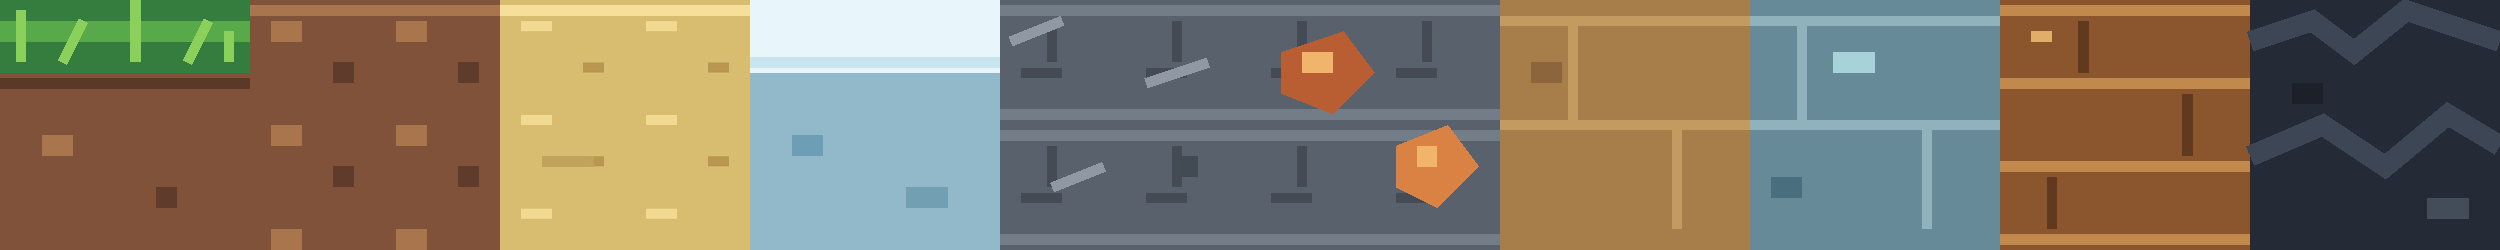
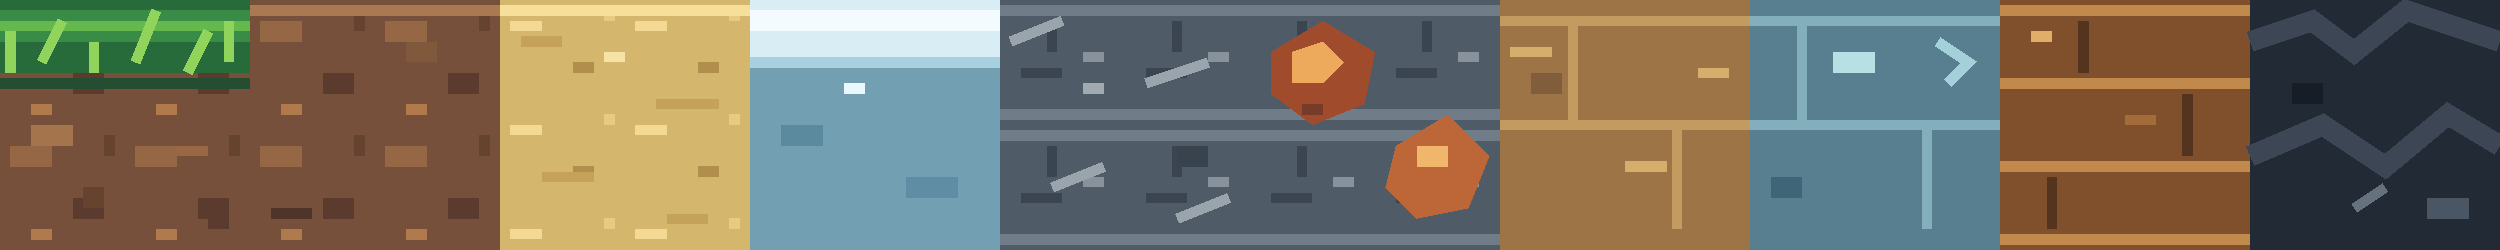
<svg xmlns="http://www.w3.org/2000/svg" width="240" height="24" viewBox="0 0 240 24" shape-rendering="crispEdges">
  <defs>
-     <pattern id="dirt" width="12" height="10" patternUnits="userSpaceOnUse">
-       <rect width="12" height="10" fill="#805239" />
-       <rect x="2" y="2" width="3" height="2" fill="#a8754d" />
-       <rect x="8" y="6" width="2" height="2" fill="#5f3b2b" />
+     <pattern id="dirt" width="12" height="12" patternUnits="userSpaceOnUse">
+       <rect width="12" height="12" fill="#76503a" />
+       <rect x="1" y="2" width="4" height="2" fill="#966744" />
+       <rect x="7" y="7" width="3" height="2" fill="#5b3b2d" />
+       <rect x="3" y="10" width="2" height="1" fill="#b17a4c" />
+       <rect x="10" y="1" width="1" height="2" fill="#65432f" />
    </pattern>
-     <pattern id="sand" width="12" height="9" patternUnits="userSpaceOnUse">
-       <rect width="12" height="9" fill="#d8bd70" />
-       <rect x="2" y="2" width="3" height="1" fill="#f1d991" />
-       <rect x="8" y="6" width="2" height="1" fill="#b99750" />
+     <pattern id="sand" width="12" height="10" patternUnits="userSpaceOnUse">
+       <rect width="12" height="10" fill="#d4b66d" />
+       <rect x="1" y="2" width="3" height="1" fill="#f3d993" />
+       <rect x="7" y="6" width="2" height="1" fill="#b18e4b" />
+       <rect x="10" y="1" width="1" height="1" fill="#e8ca81" />
    </pattern>
    <pattern id="stone" width="12" height="12" patternUnits="userSpaceOnUse">
-       <rect width="12" height="12" fill="#59616c" />
-       <path d="M0 1H12 M0 11H12" stroke="#737d88" stroke-width="1" />
-       <path d="M5 2V6 M2 7H6" stroke="#444b55" stroke-width="1" />
+       <rect width="12" height="12" fill="#505b68" />
+       <path d="M0 1H12 M0 11H12" stroke="#707d89" stroke-width="1" />
+       <path d="M5 2V5 M2 7H6" stroke="#3b4551" stroke-width="1" />
+       <rect x="8" y="5" width="2" height="1" fill="#87929c" />
    </pattern>
  </defs>
  <g transform="translate(0 0)">
-     <rect width="24" height="24" fill="#805239" />
-     <rect width="24" height="7" fill="#347d3f" />
-     <rect y="2" width="24" height="2" fill="#58a94a" />
-     <path d="M2 6V1 M6 6L8 2 M13 6V0 M18 6L20 2 M22 6V3" stroke="#8bd05b" stroke-width="1" />
-     <path d="M0 8H24" stroke="#5a3929" stroke-width="1" />
-     <rect x="4" y="13" width="3" height="2" fill="#a8754d" />
-     <rect x="15" y="18" width="2" height="2" fill="#5f3b2b" />
+     <rect width="24" height="24" fill="url(#dirt)" />
+     <rect width="24" height="7" fill="#286b3b" />
+     <rect y="1" width="24" height="3" fill="#398c46" />
+     <rect y="2" width="24" height="1" fill="#64b84e" />
+     <path d="M1 7V3 M4 6L6 2 M9 7V4 M13 6L15 1 M18 7L20 3 M22 6V2" stroke="#91d45c" stroke-width="1" />
+     <path d="M0 8H24" stroke="#244d31" stroke-width="1" />
+     <rect x="3" y="12" width="4" height="2" fill="#a4744c" />
+     <rect x="8" y="18" width="2" height="2" fill="#65432f" />
+     <rect x="17" y="14" width="3" height="1" fill="#996744" />
+     <rect x="20" y="21" width="2" height="1" fill="#5b3b2d" />
  </g>
  <g transform="translate(24 0)">
    <rect width="24" height="24" fill="url(#dirt)" />
-     <path d="M0 1H24" stroke="#a8754d" />
+     <path d="M0 1H24" stroke="#aa7952" />
+     <rect x="15" y="4" width="3" height="2" fill="#80583b" />
+     <rect x="2" y="20" width="4" height="1" fill="#4f3529" />
  </g>
  <g transform="translate(48 0)">
    <rect width="24" height="24" fill="url(#sand)" />
    <path d="M0 1H24" stroke="#f5df9a" />
-     <rect x="4" y="15" width="5" height="1" fill="#c2a35e" />
+     <path d="M2 4H6 M15 10H21 M4 17H9 M16 21H20" stroke="#c4a25a" stroke-width="1" />
+     <rect x="10" y="5" width="2" height="1" fill="#f6e2a5" />
  </g>
  <g transform="translate(72 0)">
-     <rect width="24" height="24" fill="#91b9c9" />
-     <rect width="24" height="7" fill="#e8f5fb" />
-     <path d="M0 6H24" stroke="#c9e5ef" />
-     <rect x="4" y="13" width="3" height="2" fill="#6c9eb5" />
-     <rect x="15" y="18" width="4" height="2" fill="#729fb2" />
+     <rect width="24" height="24" fill="#729fb2" />
+     <rect width="24" height="6" fill="#d8edf4" />
+     <rect y="1" width="24" height="2" fill="#f4fbff" />
+     <path d="M0 6H24" stroke="#a9d0de" />
+     <rect x="3" y="12" width="4" height="2" fill="#5b899e" />
+     <rect x="15" y="17" width="5" height="2" fill="#5f8ea4" />
+     <rect x="9" y="8" width="2" height="1" fill="#eaf8fc" />
  </g>
  <g transform="translate(96 0)">
    <rect width="24" height="24" fill="url(#stone)" />
-     <path d="M1 4L6 2 M14 8L20 6 M5 18L10 16" stroke="#9099a3" stroke-width="1" />
-     <rect x="17" y="15" width="2" height="2" fill="#424a54" />
+     <path d="M1 4L6 2 M14 8L20 6 M5 18L10 16 M17 21L22 19" stroke="#9aa4ac" stroke-width="1" />
+     <rect x="17" y="14" width="3" height="2" fill="#38434e" />
+     <rect x="8" y="8" width="2" height="1" fill="#a0aab0" />
  </g>
  <g transform="translate(120 0)">
    <rect width="24" height="24" fill="url(#stone)" />
-     <path d="M3 5L9 3L12 7L8 11L3 9Z" fill="#b85e32" />
-     <path d="M14 14L19 12L22 16L18 20L14 18Z" fill="#d98243" />
-     <rect x="5" y="5" width="3" height="2" fill="#f0b56b" />
-     <rect x="16" y="14" width="2" height="2" fill="#f0b56b" />
+     <path d="M2 5L7 2L12 5L11 10L6 12L2 9Z" fill="#9f4b2c" />
+     <path d="M14 14L19 11L23 15L21 20L16 21L13 18Z" fill="#bd6738" />
+     <path d="M4 5L7 4L9 6L7 8L4 8Z" fill="#edaa5c" />
+     <rect x="16" y="14" width="3" height="2" fill="#f0b76c" />
+     <rect x="5" y="10" width="2" height="1" fill="#773b2a" />
  </g>
  <g transform="translate(144 0)">
-     <rect width="24" height="24" fill="#a77d49" />
+     <rect width="24" height="24" fill="#9d7446" />
    <path d="M0 2H24 M0 12H24 M7 2V12 M17 12V22" stroke="#c39a60" stroke-width="1" />
-     <rect x="3" y="6" width="3" height="2" fill="#8c653d" />
+     <path d="M1 5H5 M12 16H16 M19 7H22" stroke="#d6ae6b" stroke-width="1" />
+     <rect x="3" y="7" width="3" height="2" fill="#805d3b" />
  </g>
  <g transform="translate(168 0)">
-     <rect width="24" height="24" fill="#668a98" />
-     <path d="M0 2H24 M0 12H24 M5 2V12 M17 12V22" stroke="#8fb2bd" stroke-width="1" />
-     <rect x="8" y="5" width="4" height="2" fill="#a8d2d9" />
-     <rect x="2" y="17" width="3" height="2" fill="#496e7d" />
+     <rect width="24" height="24" fill="#587f90" />
+     <path d="M0 2H24 M0 12H24 M5 2V12 M17 12V22" stroke="#83aebb" stroke-width="1" />
+     <rect x="8" y="5" width="4" height="2" fill="#b7e0e5" />
+     <rect x="2" y="17" width="3" height="2" fill="#3f6678" />
+     <path d="M18 4L21 6L19 8" fill="none" stroke="#a4d0da" stroke-width="1" />
  </g>
  <g transform="translate(192 0)">
-     <rect width="24" height="24" fill="#8b552d" />
+     <rect width="24" height="24" fill="#80502d" />
    <path d="M0 1H24 M0 8H24 M0 16H24 M0 23H24" stroke="#c18a4c" stroke-width="1" />
-     <path d="M8 2V7 M18 9V15 M5 17V22" stroke="#60391f" stroke-width="1" />
+     <path d="M8 2V7 M18 9V15 M5 17V22" stroke="#54331f" stroke-width="1" />
    <rect x="3" y="3" width="2" height="1" fill="#e0ae68" />
+     <rect x="12" y="11" width="3" height="1" fill="#a16b3a" />
  </g>
  <g transform="translate(216 0)">
-     <rect width="24" height="24" fill="#252b36" />
+     <rect width="24" height="24" fill="#222a35" />
    <path d="M0 4L6 2L10 5L15 1L24 4 M0 15L7 12L13 16L19 11L24 14" fill="none" stroke="#3c4654" stroke-width="2" />
-     <rect x="4" y="8" width="3" height="2" fill="#1b2029" />
-     <rect x="17" y="19" width="4" height="2" fill="#434d5a" />
+     <rect x="4" y="8" width="3" height="2" fill="#171d27" />
+     <rect x="17" y="19" width="4" height="2" fill="#4b5664" />
+     <path d="M10 20L13 18" stroke="#65717c" stroke-width="1" />
  </g>
</svg>
